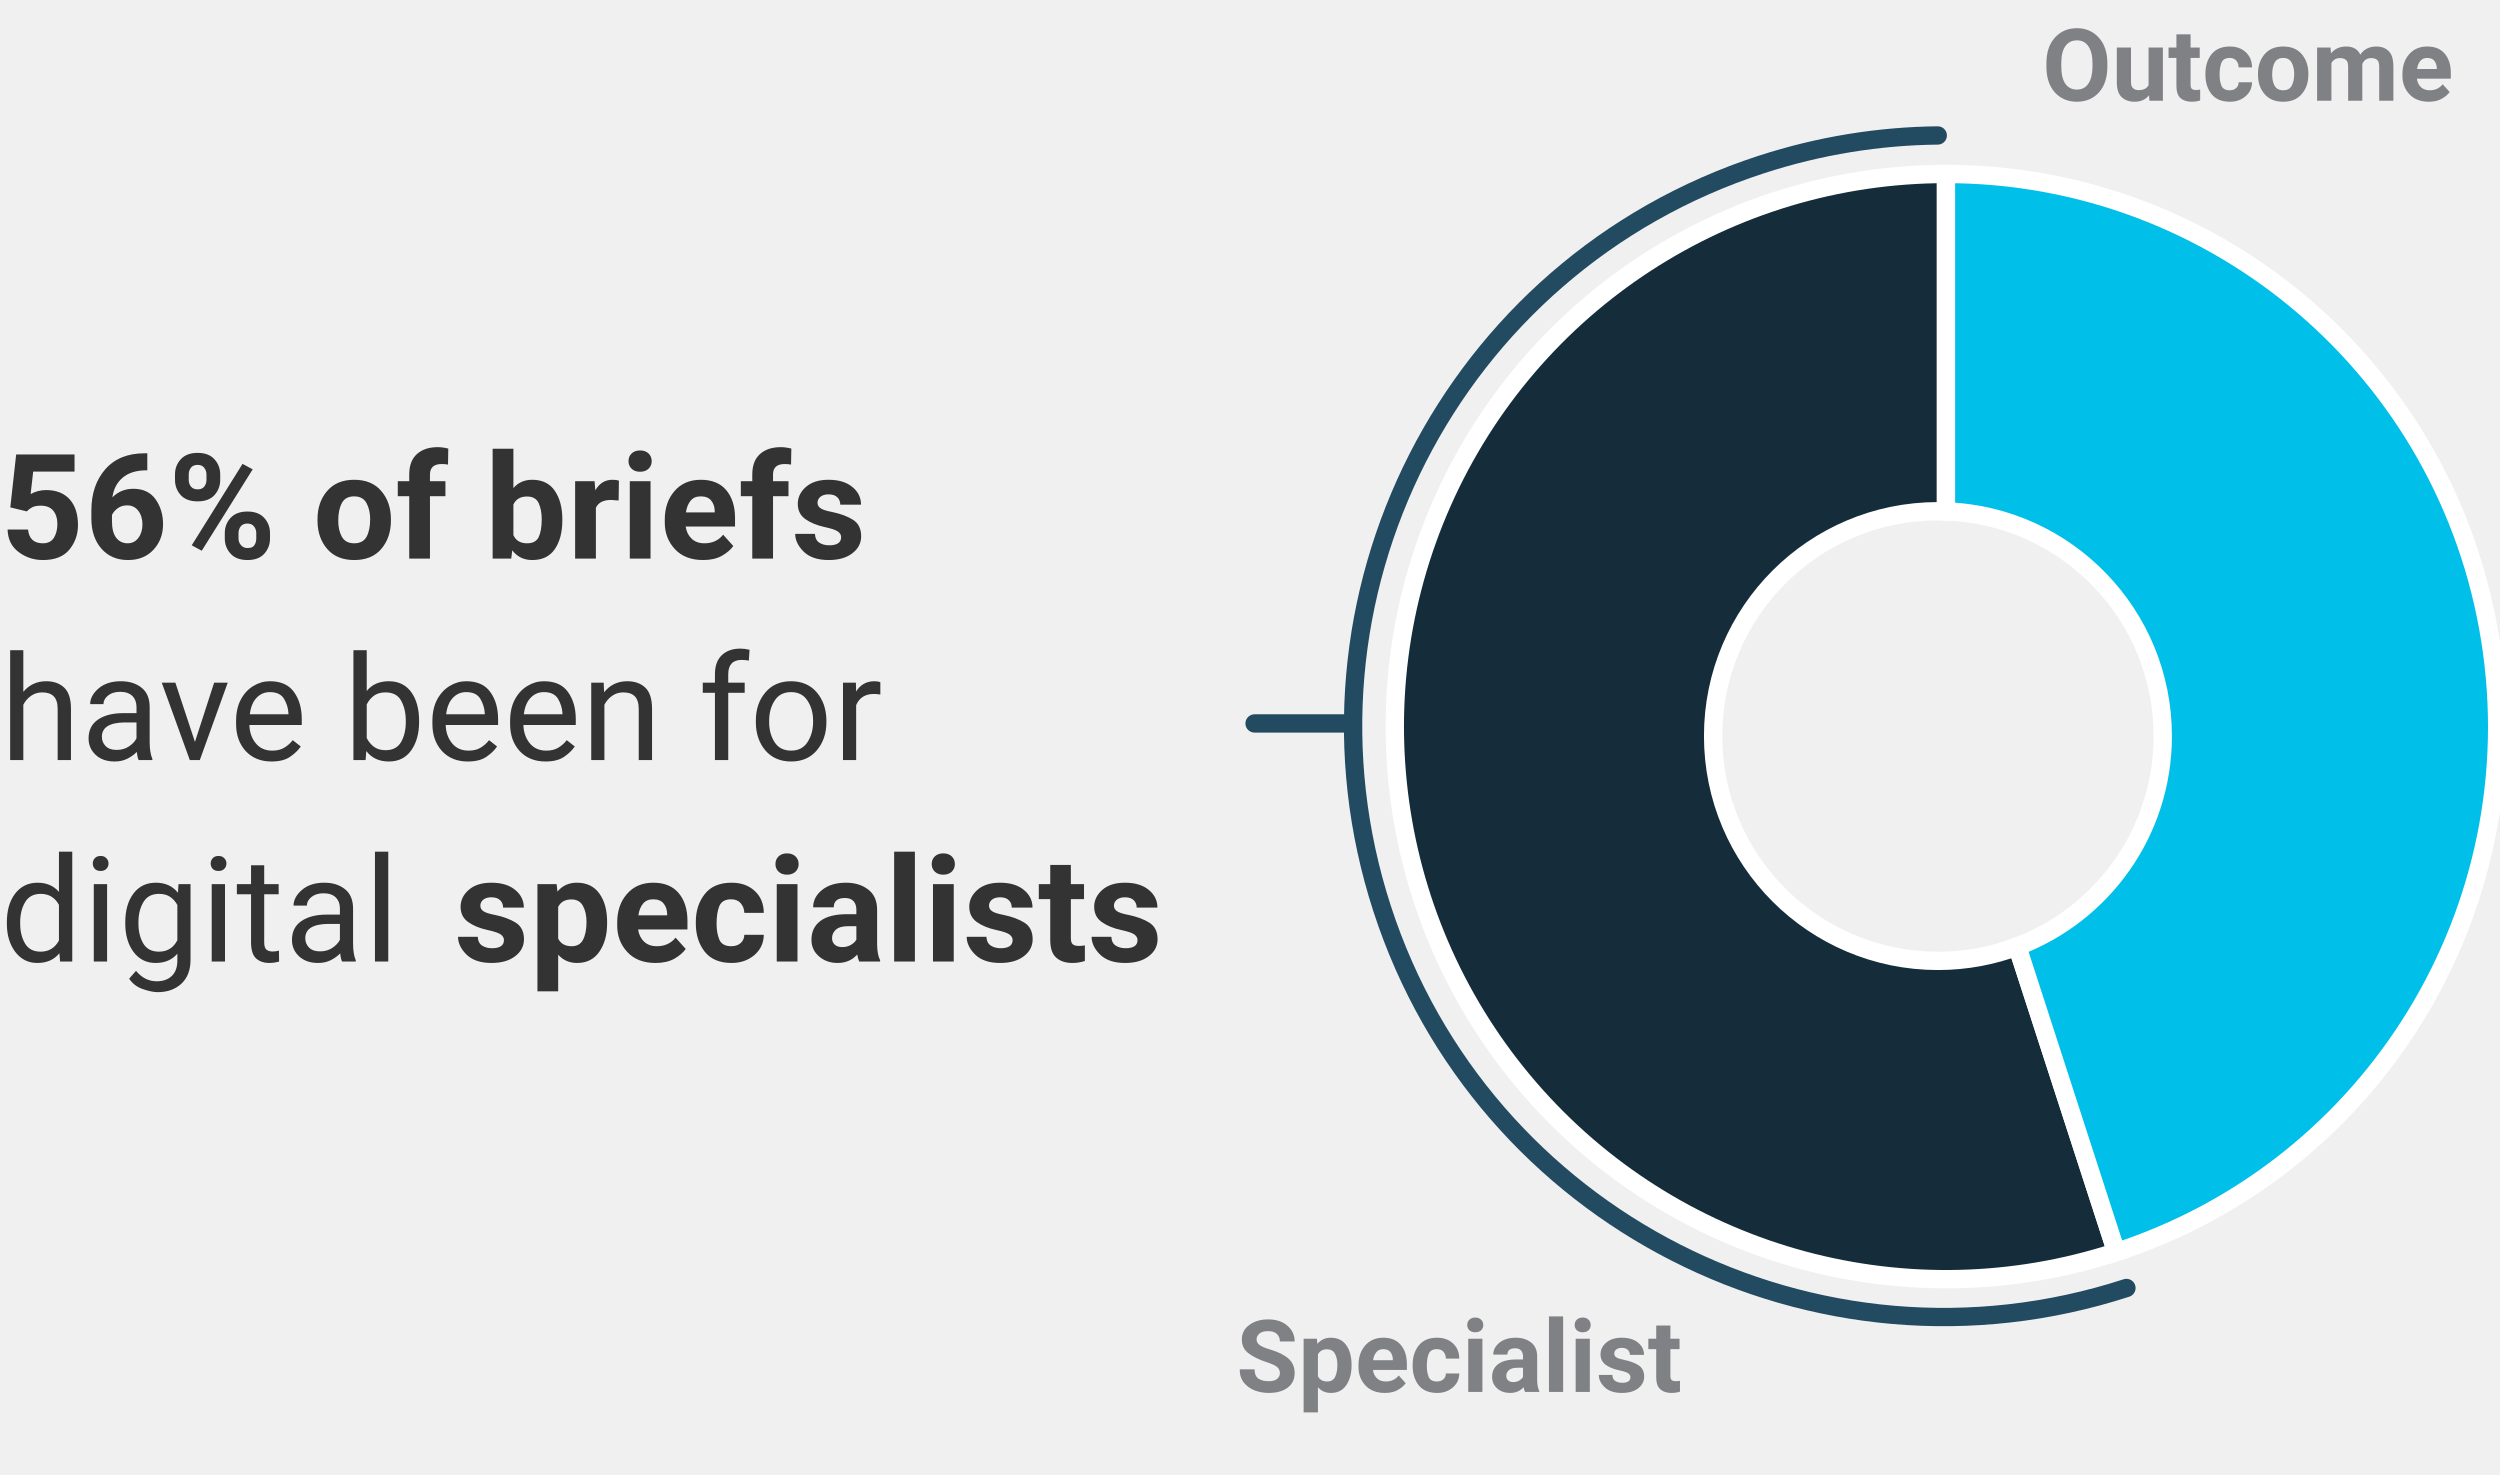
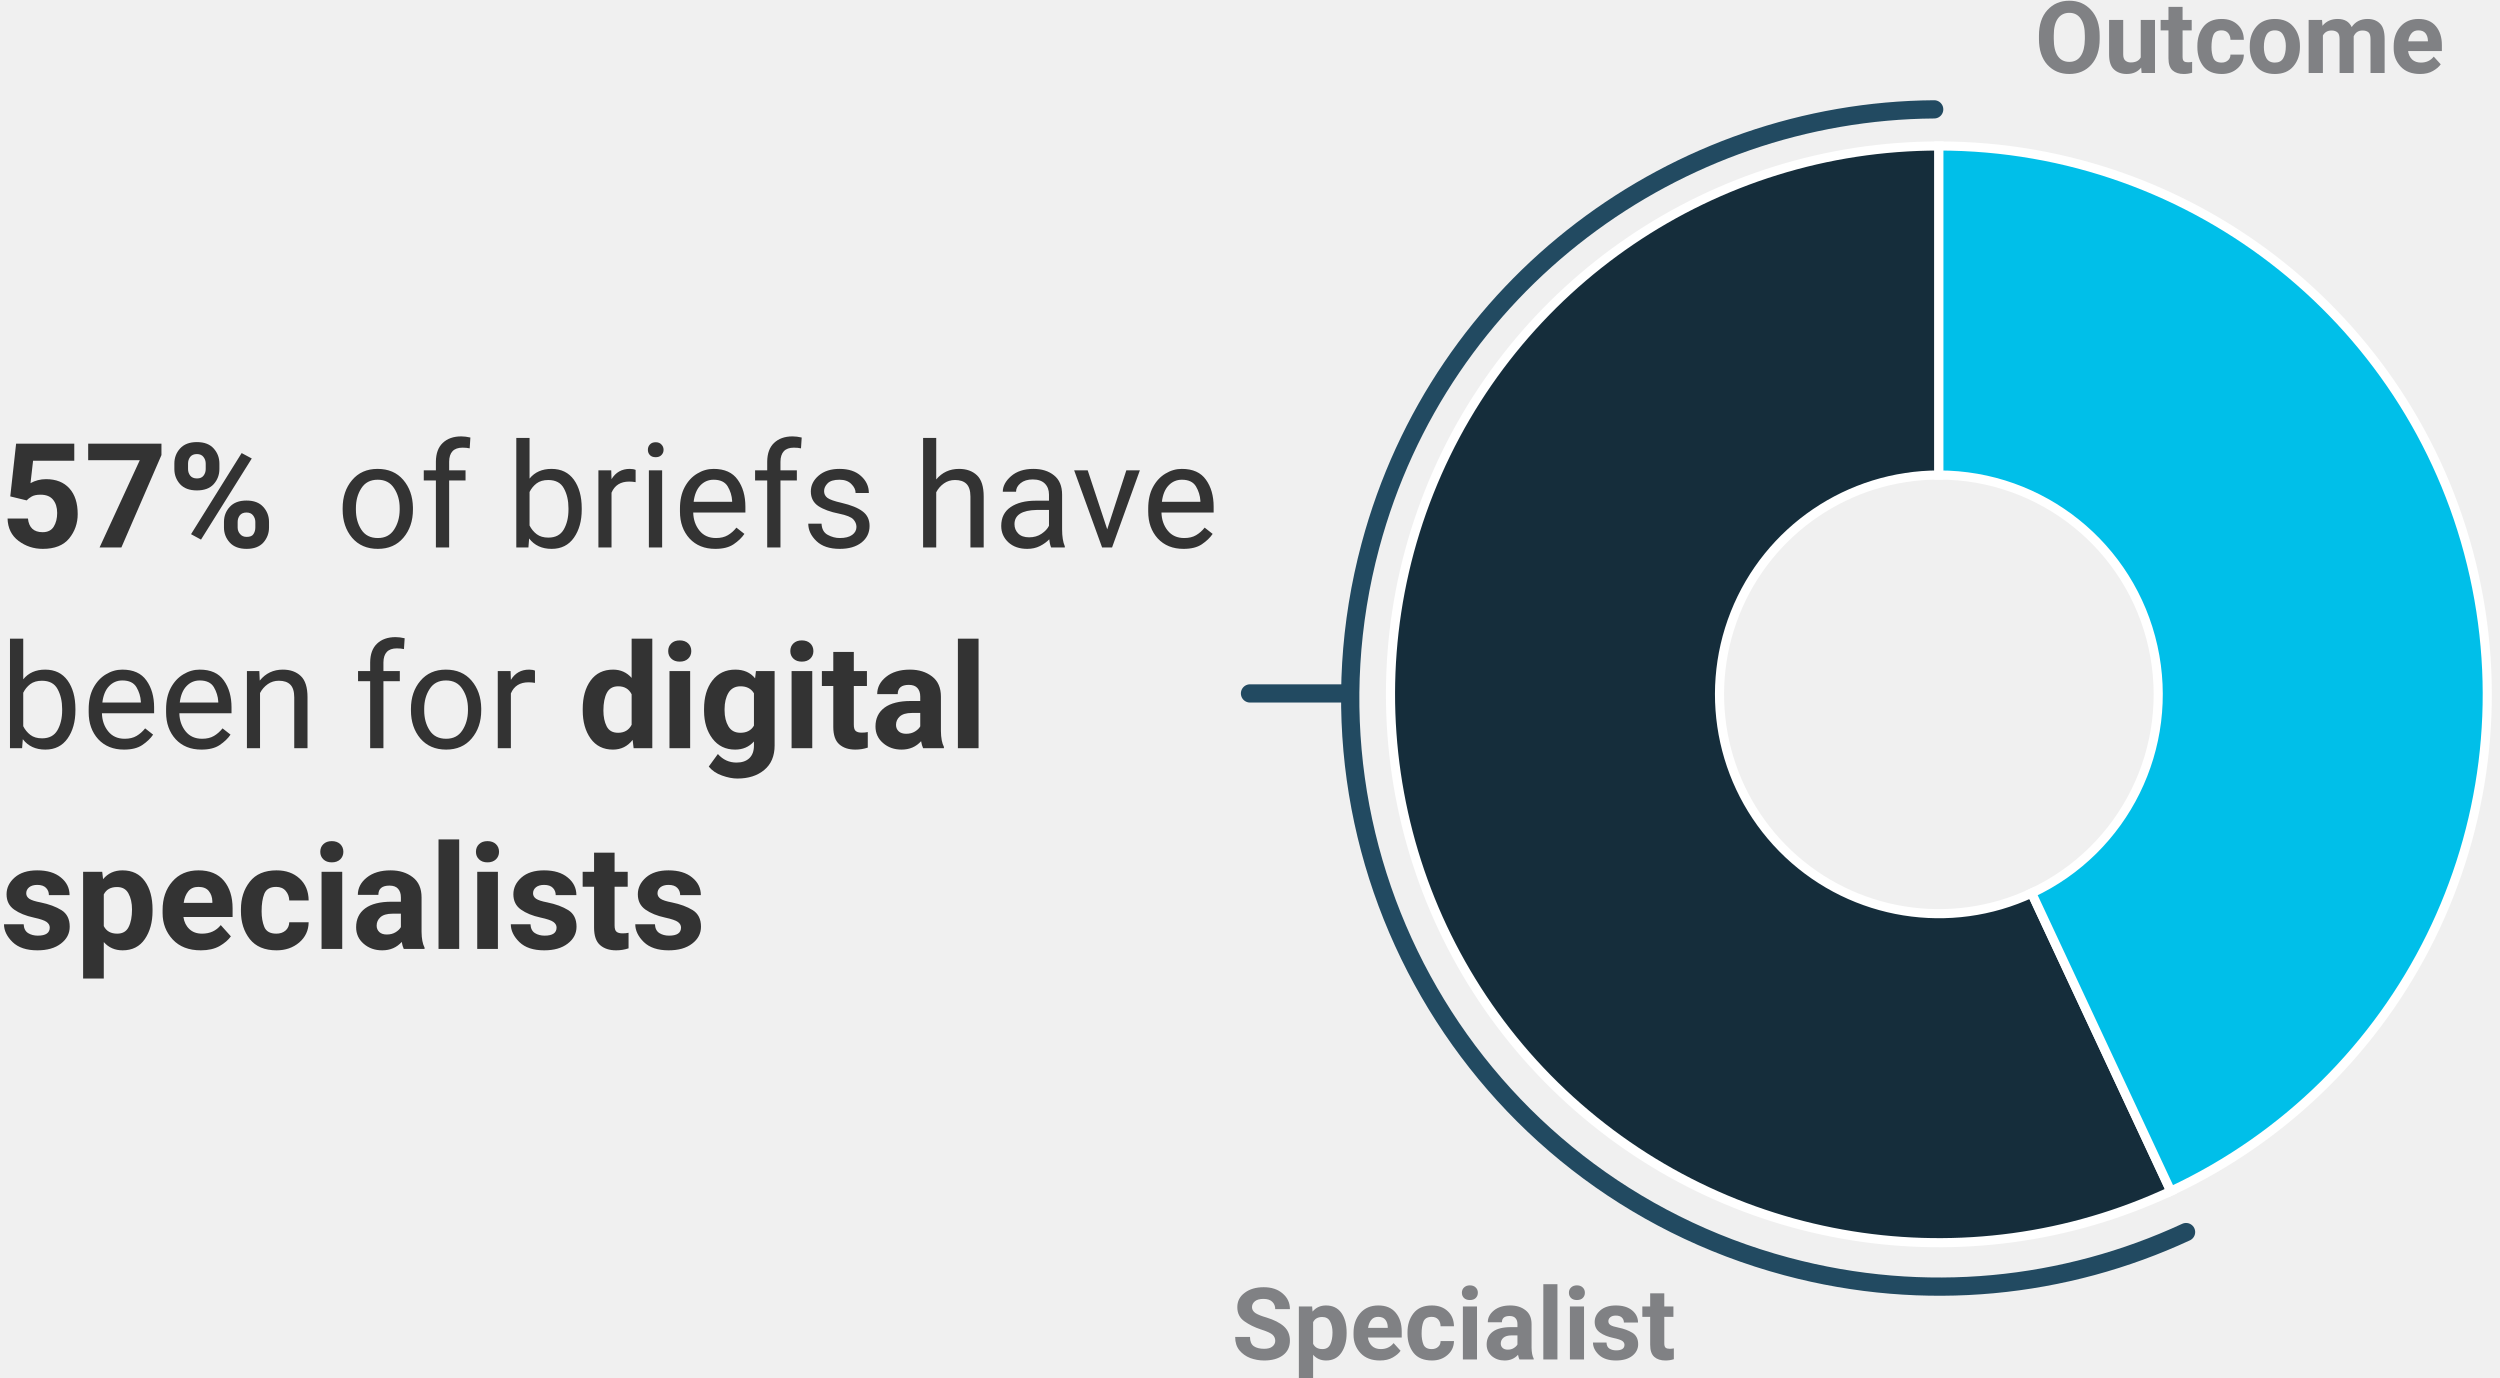
- <svg xmlns="http://www.w3.org/2000/svg" font-family="-apple-system, BlinkMacSystemFont, &quot;Segoe UI&quot;, Roboto, Helvetica, Arial, sans-serif, &quot;Apple Color Emoji&quot;, &quot;Segoe UI Emoji&quot;, &quot;Segoe UI Symbol&quot;" width="273px" height="161px" viewBox="0 0 273 161" version="1.1" style="background: #FFFFFF;">
+ <svg xmlns="http://www.w3.org/2000/svg" font-family="-apple-system, BlinkMacSystemFont, &quot;Segoe UI&quot;, Roboto, Helvetica, Arial, sans-serif, &quot;Apple Color Emoji&quot;, &quot;Segoe UI Emoji&quot;, &quot;Segoe UI Symbol&quot;" width="274px" height="151px" viewBox="0 0 274 151" version="1.1">
  <defs />
-   <g id="Symbols" stroke="none" stroke-width="1" fill="none" fill-rule="evenodd">
-     <g id="56%-of-briefs-have-been-for-digital-specialists">
-       <g>
-         <g id="Group-11">
-           <path d="M137,79 L147,79" id="Line-Copy-15" stroke="#224A61" stroke-width="2" stroke-linecap="round" transform="translate(142, 80) scale(-1, 1) translate(-142, -80) " />
-           <text id="56%-of-briefs-have-b" font-size="16" font-weight="bold" line-spacing="22" fill="#333333">
-             <tspan x="0" y="61">56% of briefs </tspan>
-             <tspan x="0" y="83" font-weight="normal">have been for</tspan>
-             <tspan x="95.25" y="83"> </tspan>
-             <tspan x="0" y="105" font-weight="normal">digital</tspan>
-             <tspan x="49.578" y="105"> specialists</tspan>
-           </text>
-           <path d="M168.176,150.79 C203.798,150.79 232.676,121.913 232.676,86.29 C232.676,50.668 203.798,21.79 168.176,21.79 C161.455,21.79 154.973,22.818 148.881,24.726" id="Oval-21-Copy-2" stroke="#224A61" stroke-width="2" stroke-linecap="round" transform="translate(190.7784, 86.29015) scale(-1, 1) rotate(18) translate(-190.7784, -86.29015) " />
-           <text id="Outcome-Copy-3" font-size="11" font-weight="bold" fill="#808184">
-             <tspan x="223" y="11">Outcome</tspan>
-           </text>
-           <text id="Specialist-Copy-2" font-size="11" font-weight="bold" fill="#808184">
-             <tspan x="135" y="152">Specialist</tspan>
-           </text>
-           <path d="M170.912,55.841 L170.912,19 C194.682,19 216.226,33.027 225.894,54.799 C235.562,76.57 231.544,102.008 215.638,119.719 C199.733,137.429 174.921,144.095 152.314,136.731 L163.13,103.357 C165.822,104.372 168.741,104.928 171.789,104.928 C185.348,104.928 196.34,93.936 196.34,80.377 C196.34,66.818 185.348,55.826 171.789,55.826 C171.495,55.826 171.203,55.831 170.912,55.841 Z" id="Combined-Shape" stroke="#FFFFFF" stroke-width="2" fill="#152D3B" fill-rule="nonzero" transform="translate(191.7061, 79.34317) scale(-1, 1) translate(-191.7061, -79.34317) " />
-           <path d="M264.908,103.357 L254.092,136.731 C225.937,127.559 208.615,99.219 213.246,69.902 C217.878,40.586 243.086,19 272.69,19 L272.69,55.841 C259.537,56.303 249.016,67.111 249.016,80.377 C249.016,90.888 255.622,99.856 264.908,103.357 Z" id="Combined-Shape" stroke="#FFFFFF" stroke-width="2" fill="#00BFE9" fill-rule="nonzero" transform="translate(242.5951, 77.86536) scale(-1, 1) translate(-242.5951, -77.86536) " />
+   <g id="Mocks" stroke="none" stroke-width="1" fill="none" fill-rule="evenodd">
+     <g id="Nov-monthly-report-greater-than-768px" transform="translate(-738, -900)">
+       <g id="56%-of-briefs-have-been-for-digital-specialists" transform="translate(738, 897)">
+         <g id="Group-17" stroke-width="1" fill-rule="evenodd" transform="translate(152, 19)" stroke="#FFFFFF">
+           <g id="Group-15" transform="translate(60.5, 60.29967) scale(-1, 1) translate(-60.5, -60.29967) " fill-rule="nonzero">
+             <path d="M50.33,81.882 C59.257,86.05 69.823,84.349 76.992,77.59 C84.16,70.832 86.479,60.384 82.843,51.227 C79.207,42.071 70.352,36.06 60.5,36.06 L60.5,0 C85.13,3.41625183e-14 107.267,15.028 116.357,37.919 C125.447,60.81 119.649,86.93 101.729,103.827 C83.809,120.723 57.393,124.975 35.076,114.556 L50.33,81.882 Z" id="Shape" fill="#152D3B" />
+             <path d="M60.5,36.06 C49.23,36.06 39.473,43.889 37.031,54.891 C34.59,65.893 40.119,77.114 50.33,81.882 L35.076,114.556 C9.546,102.637 -4.276,74.583 1.828,47.078 C7.933,19.572 32.325,3.41625183e-14 60.5,0 L60.5,36.06 Z" id="Shape" fill="#00BFE9" />
+           </g>
        </g>
-         <g id="Group-10" transform="translate(152, 19)" />
+         <path d="M137,79 L147,79" id="Line-Copy-15" stroke="#224A61" stroke-width="2" stroke-linecap="round" transform="translate(142, 80) scale(-1, 1) translate(-142, -80) " />
+         <text id="57%-of-briefs-have-b" font-size="16" font-weight="bold" line-spacing="22" fill="#333333">
+           <tspan x="0" y="63">57% </tspan>
+           <tspan x="36.836" y="63" font-weight="normal">of briefs have </tspan>
+           <tspan x="0" y="85" font-weight="normal">been for</tspan>
+           <tspan x="63.352" y="85"> digital </tspan>
+           <tspan x="0" y="107">specialists</tspan>
+         </text>
+         <text id="Outcome-Copy-3" font-size="11" font-weight="bold" fill="#808184">
+           <tspan x="223" y="11">Outcome</tspan>
+         </text>
+         <text id="Specialist-Copy-2" font-size="11" font-weight="bold" fill="#808184">
+           <tspan x="135" y="152">Specialist</tspan>
+         </text>
+         <path d="M206.608,140.961 C233.883,133.436 253.914,108.446 253.914,78.778 C253.914,43.155 225.036,14.278 189.414,14.278 C173.693,14.278 159.286,19.902 148.095,29.248" id="Oval-3" stroke="#224A61" stroke-width="2" stroke-linecap="round" transform="translate(201.0044, 77.61916) rotate(-165) translate(-201.0044, -77.61916) " />
      </g>
    </g>
  </g>
</svg>
